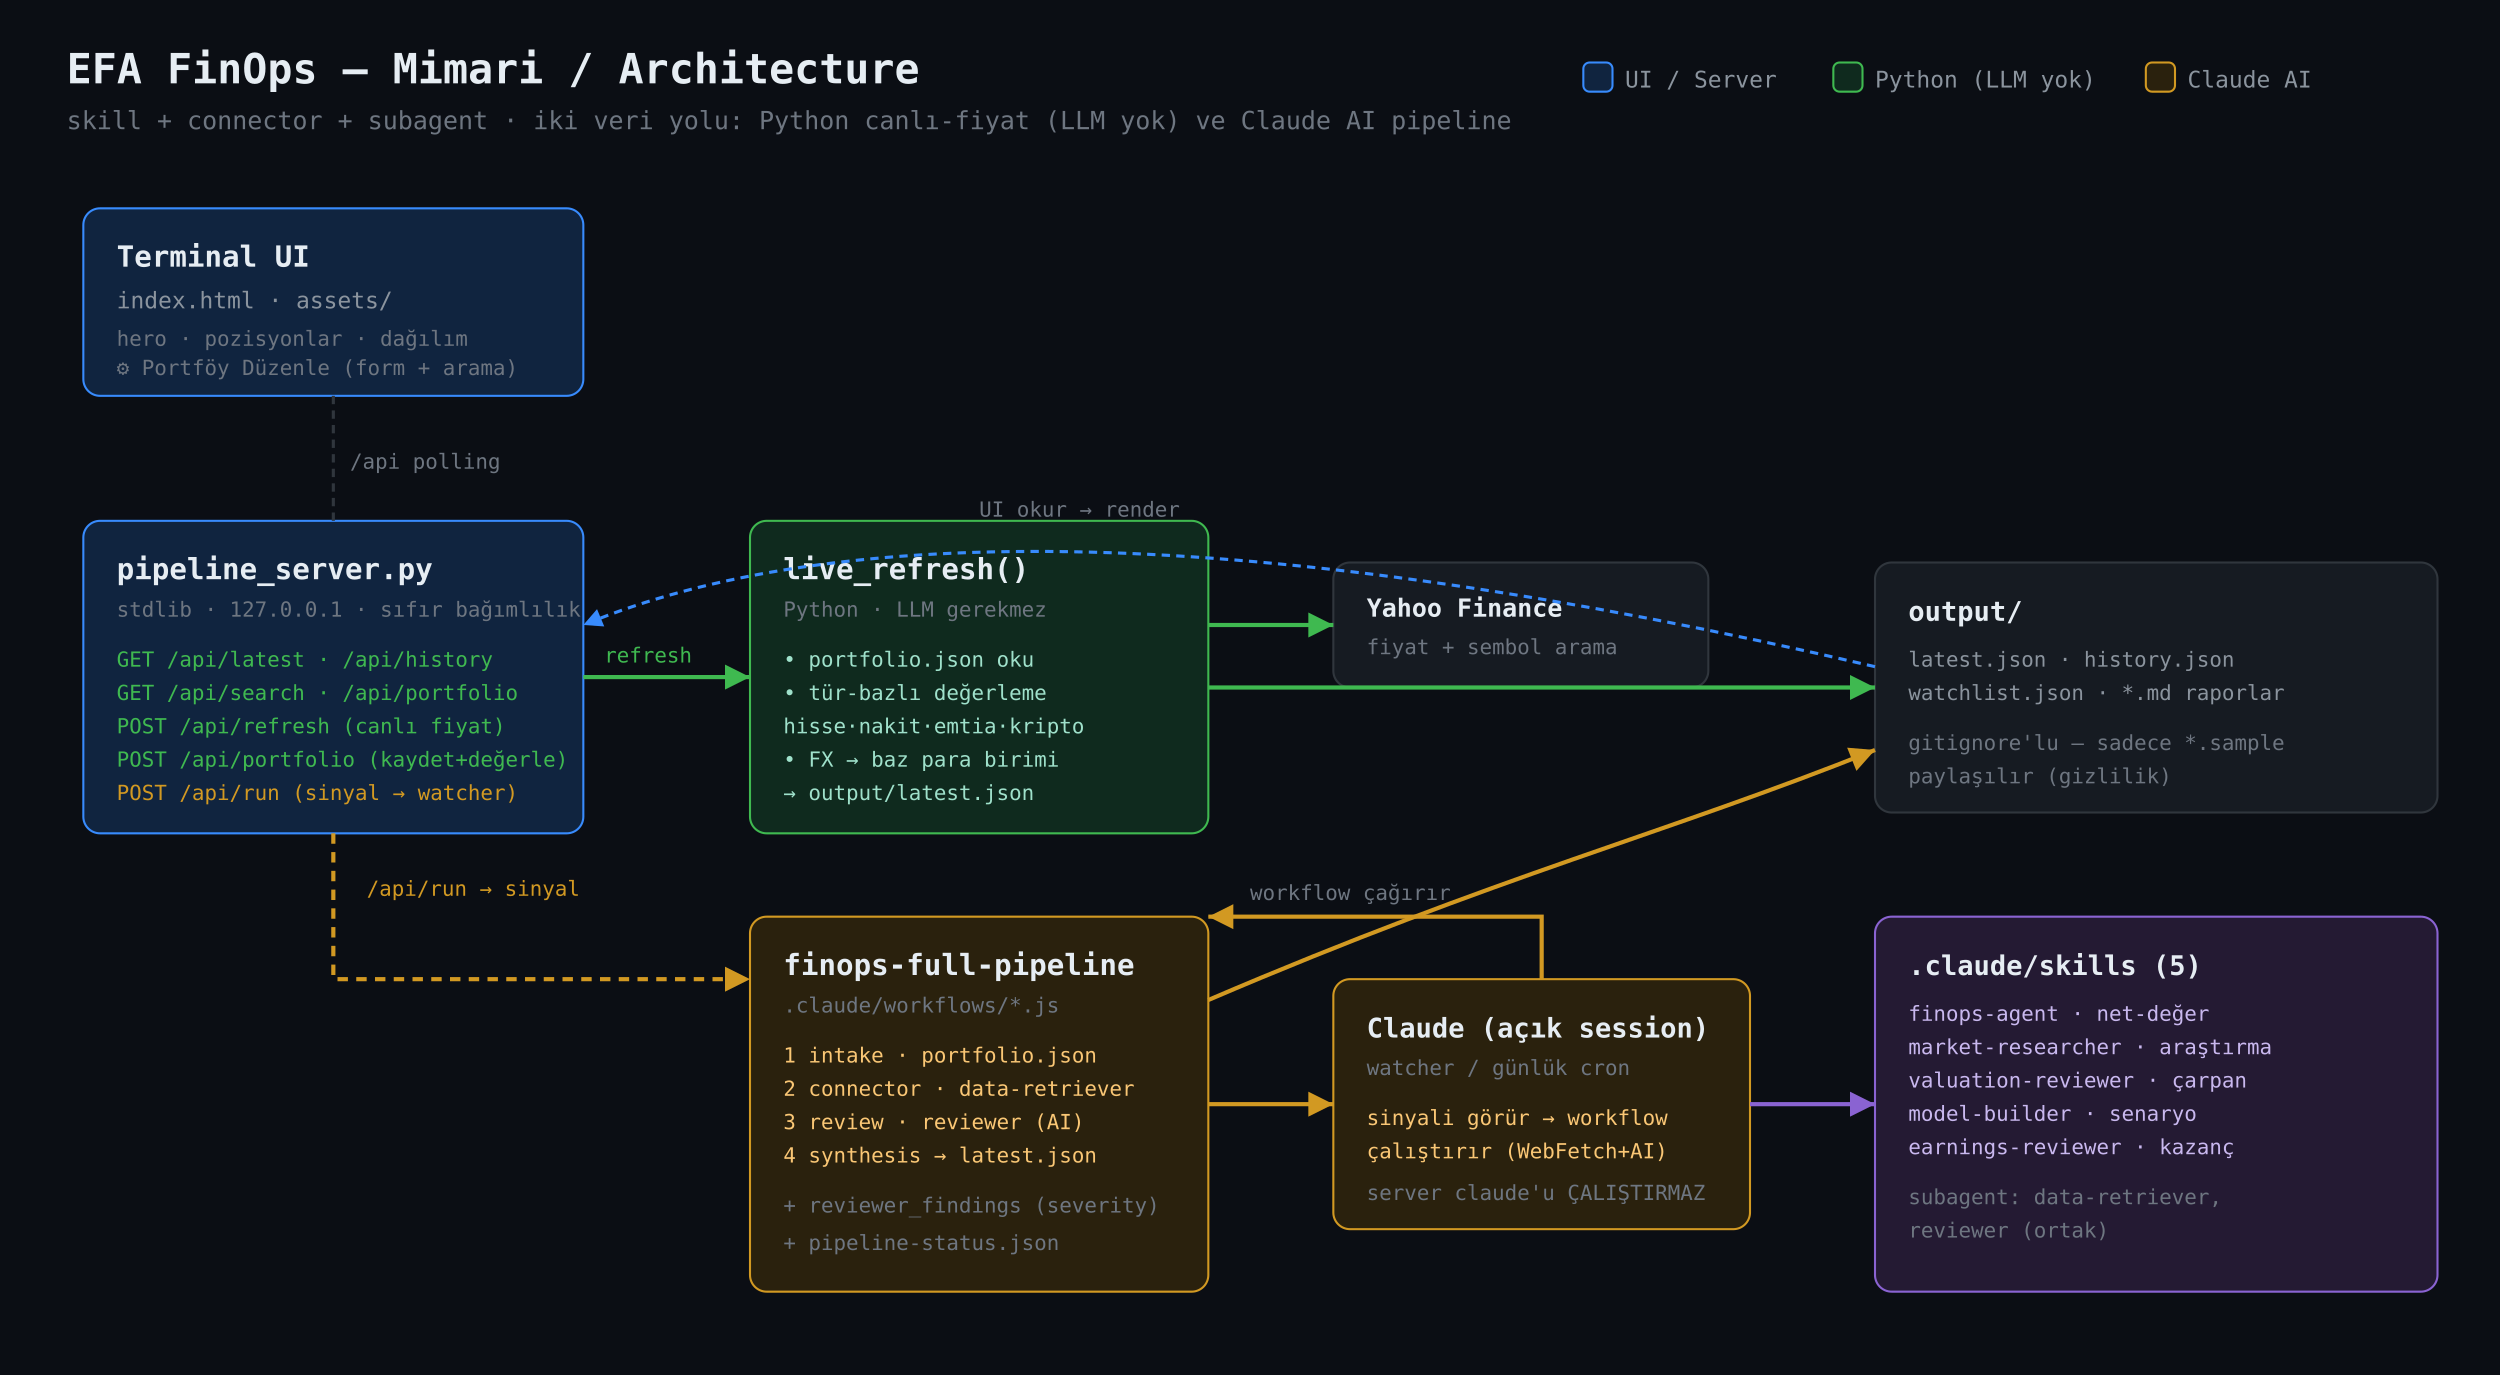
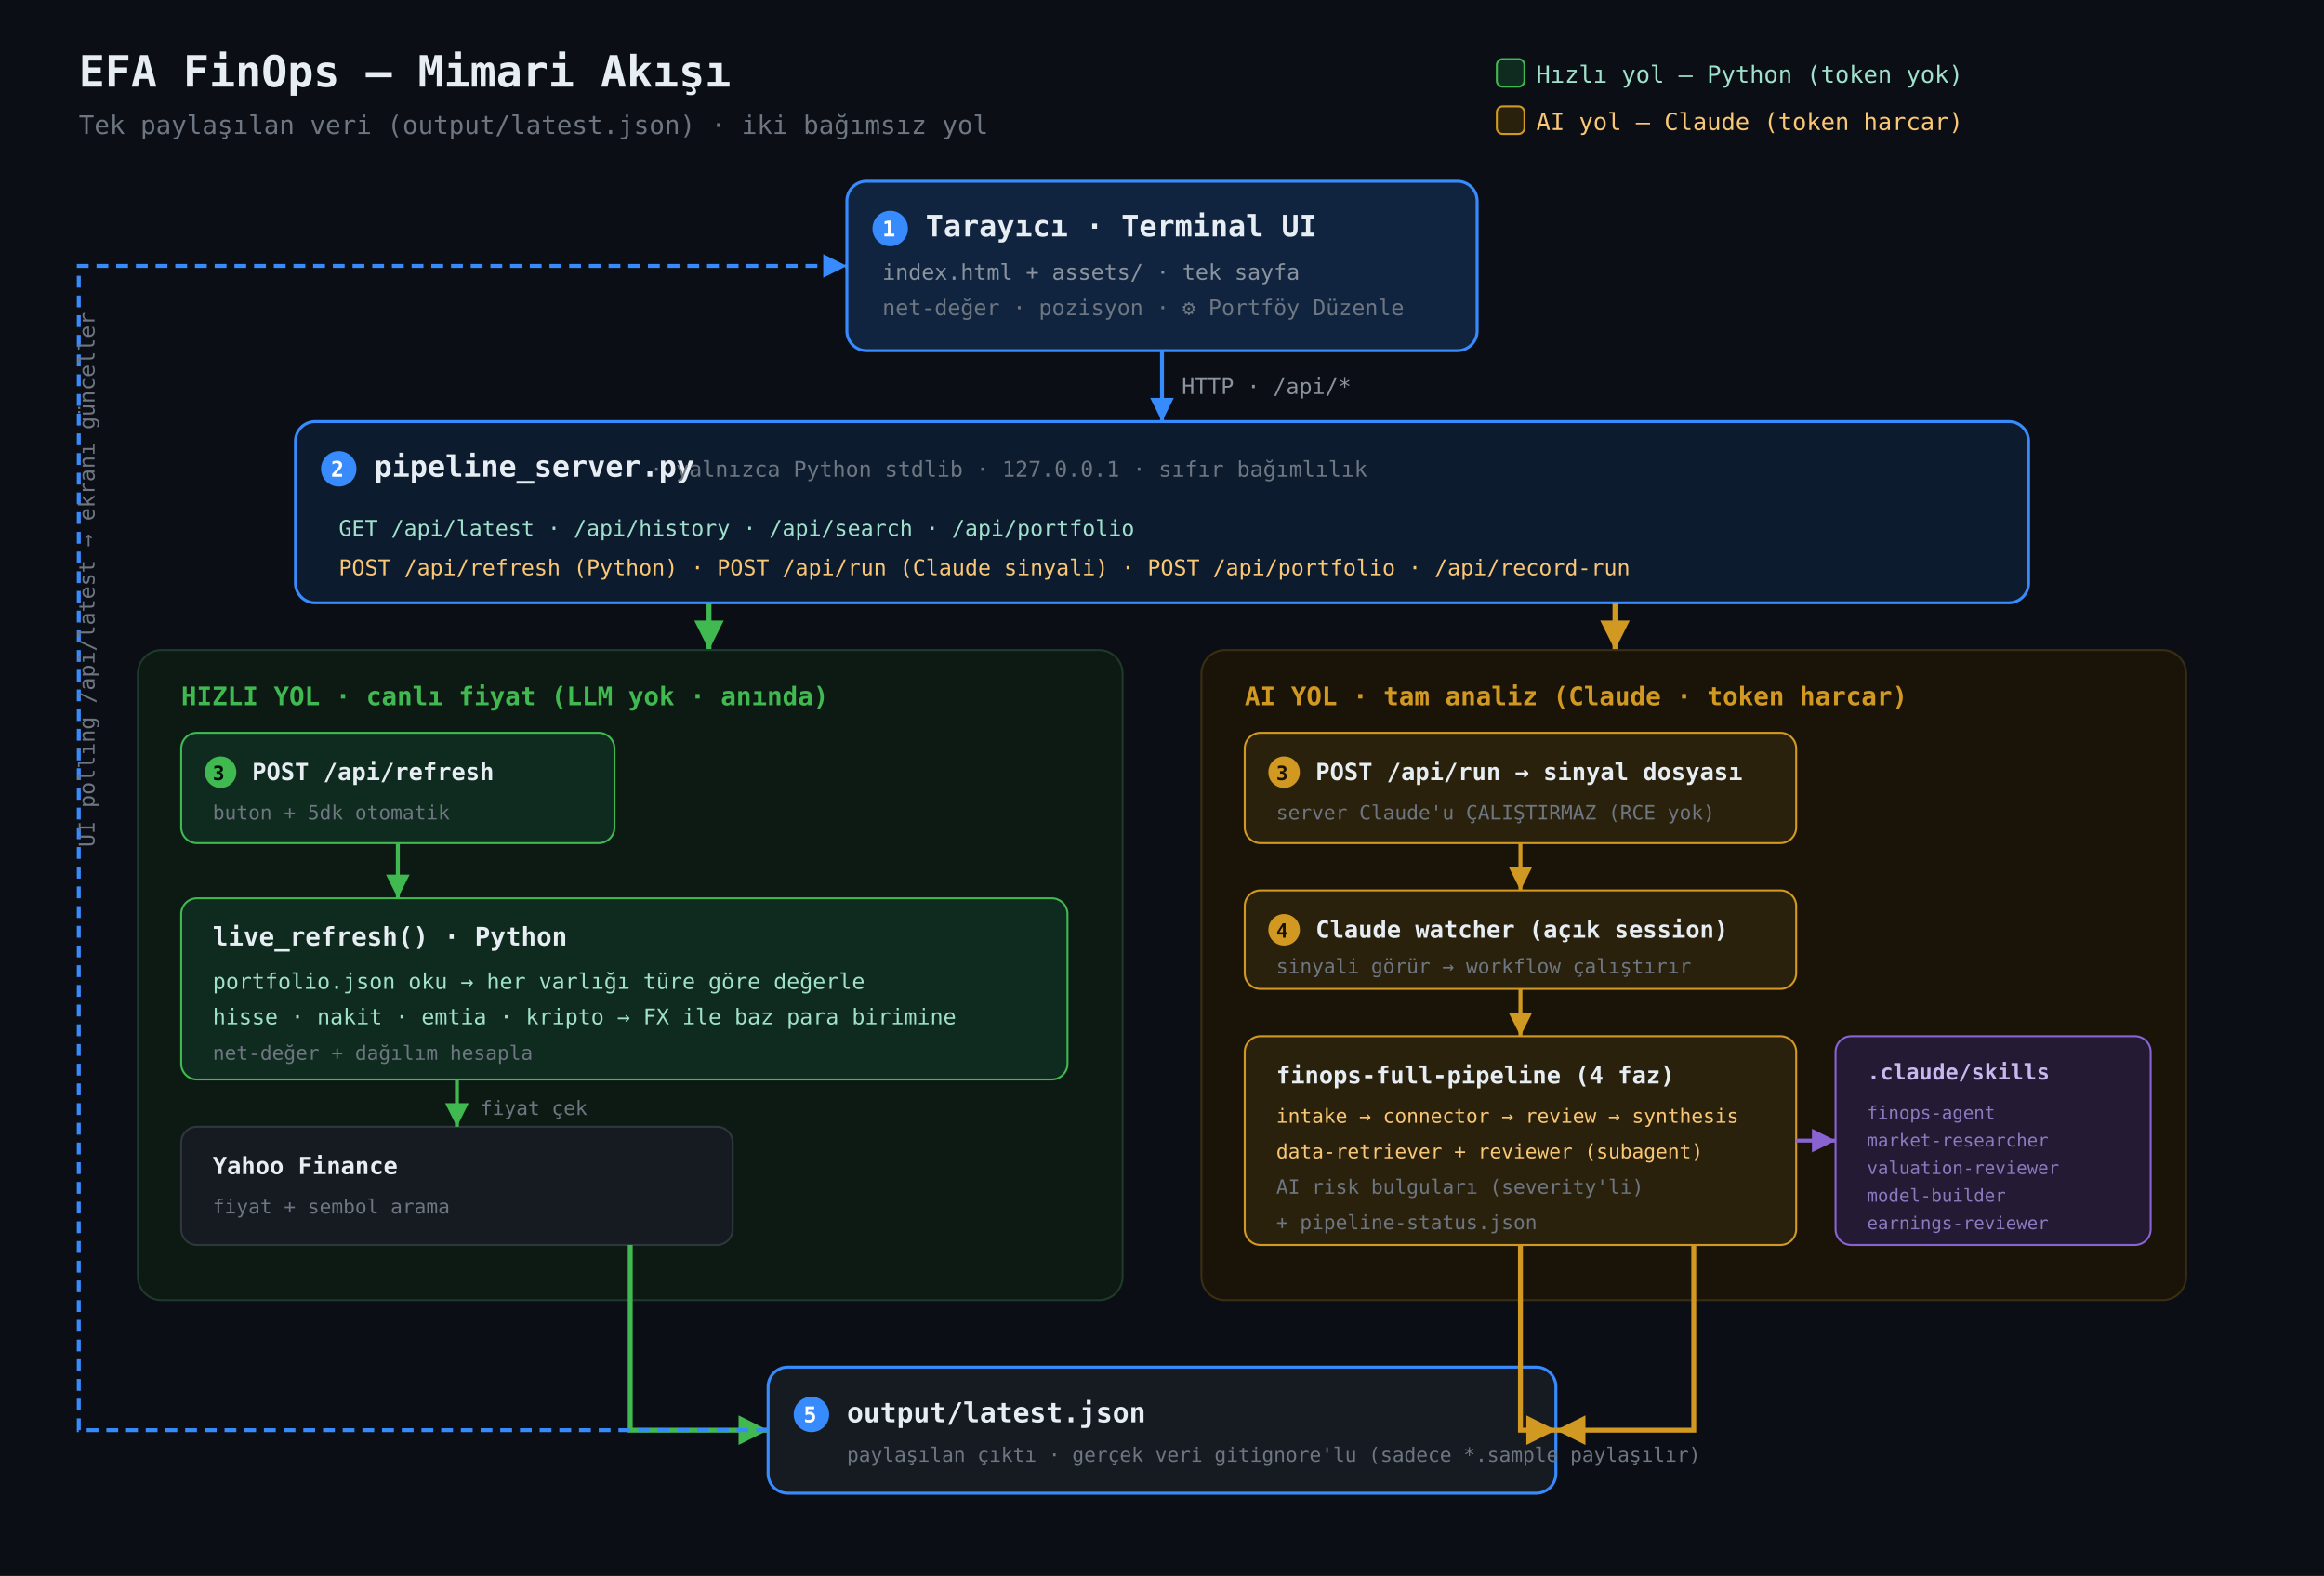
- <svg xmlns="http://www.w3.org/2000/svg" width="1200" height="660" viewBox="0 0 1200 660" font-family="'JetBrains Mono','SF Mono',monospace">
-   <rect width="1200" height="660" fill="#0b0e14" />
-   <text x="32" y="40" fill="#e6edf3" font-size="20" font-weight="700">EFA FinOps — Mimari / Architecture</text>
-   <text x="32" y="62" fill="#6e7681" font-size="12">skill + connector + subagent · iki veri yolu: Python canlı-fiyat (LLM yok) ve Claude AI pipeline</text>
-   <g font-size="11">
-     <rect x="760" y="30" width="14" height="14" rx="3" fill="#10243f" stroke="#388bfd" />
-     <text x="780" y="42" fill="#8b949e">UI / Server</text>
-     <rect x="880" y="30" width="14" height="14" rx="3" fill="#0f2a1e" stroke="#3fb950" />
-     <text x="900" y="42" fill="#8b949e">Python (LLM yok)</text>
-     <rect x="1030" y="30" width="14" height="14" rx="3" fill="#2a210d" stroke="#d29922" />
-     <text x="1050" y="42" fill="#8b949e">Claude AI</text>
+ <svg xmlns="http://www.w3.org/2000/svg" width="1180" height="800" viewBox="0 0 1180 800" font-family="'JetBrains Mono','SF Mono',monospace">
+   <rect width="1180" height="800" fill="#0b0e14" />
+   <text x="40" y="44" fill="#e6edf3" font-size="22" font-weight="700">EFA FinOps — Mimari Akışı</text>
+   <text x="40" y="68" fill="#6e7681" font-size="13">Tek paylaşılan veri (output/latest.json) · iki bağımsız yol</text>
+   <g font-size="12">
+     <rect x="760" y="30" width="14" height="14" rx="3" fill="#0f2a1e" stroke="#3fb950" />
+     <text x="780" y="42" fill="#9fe1cb">Hızlı yol — Python (token yok)</text>
+     <rect x="760" y="54" width="14" height="14" rx="3" fill="#2a210d" stroke="#d29922" />
+     <text x="780" y="66" fill="#fac775">AI yol — Claude (token harcar)</text>
  </g>
  <g>
-     <rect x="40" y="100" width="240" height="90" rx="8" fill="#10243f" stroke="#388bfd" />
-     <text x="56" y="128" fill="#e6edf3" font-size="14" font-weight="700">Terminal UI</text>
-     <text x="56" y="148" fill="#8b949e" font-size="11">index.html · assets/</text>
-     <text x="56" y="166" fill="#6e7681" font-size="10">hero · pozisyonlar · dağılım</text>
-     <text x="56" y="180" fill="#6e7681" font-size="10">⚙ Portföy Düzenle (form + arama)</text>
+     <rect x="430" y="92" width="320" height="86" rx="10" fill="#10243f" stroke="#388bfd" stroke-width="1.5" />
+     <circle cx="452" cy="116" r="9" fill="#388bfd" />
+     <text x="448" y="120" fill="#fff" font-size="11" font-weight="700">1</text>
+     <text x="470" y="120" fill="#e6edf3" font-size="15" font-weight="700">Tarayıcı · Terminal UI</text>
+     <text x="448" y="142" fill="#8b949e" font-size="11">index.html + assets/ · tek sayfa</text>
+     <text x="448" y="160" fill="#6e7681" font-size="11">net-değer · pozisyon · ⚙ Portföy Düzenle</text>
+   </g>
+   <line x1="590" y1="178" x2="590" y2="214" stroke="#388bfd" stroke-width="2" marker-end="url(#b)" />
+   <text x="600" y="200" fill="#8b949e" font-size="11">HTTP · /api/*</text>
+   <g>
+     <rect x="150" y="214" width="880" height="92" rx="10" fill="#0d1b2e" stroke="#388bfd" stroke-width="1.5" />
+     <circle cx="172" cy="238" r="9" fill="#388bfd" />
+     <text x="168" y="242" fill="#fff" font-size="11" font-weight="700">2</text>
+     <text x="190" y="242" fill="#e6edf3" font-size="15" font-weight="700">pipeline_server.py</text>
+     <text x="330" y="242" fill="#6e7681" font-size="11">· yalnızca Python stdlib · 127.0.0.1 · sıfır bağımlılık</text>
+     <text x="172" y="272" fill="#9fe1cb" font-size="11">GET  /api/latest · /api/history · /api/search · /api/portfolio</text>
+     <text x="172" y="292" fill="#fac775" font-size="11">POST /api/refresh (Python)   ·   POST /api/run (Claude sinyali)   ·   POST /api/portfolio · /api/record-run</text>
+   </g>
+   <path d="M360 306 V330" stroke="#3fb950" stroke-width="2.5" marker-end="url(#g)" />
+   <path d="M820 306 V330" stroke="#d29922" stroke-width="2.5" marker-end="url(#a)" />
+   <rect x="70" y="330" width="500" height="330" rx="12" fill="#0c1a13" stroke="#1e3a2a" />
+   <text x="92" y="358" fill="#3fb950" font-size="13" font-weight="700">HIZLI YOL · canlı fiyat (LLM yok · anında)</text>
+   <g>
+     <rect x="92" y="372" width="220" height="56" rx="8" fill="#0f2a1e" stroke="#3fb950" />
+     <circle cx="112" cy="392" r="8" fill="#3fb950" />
+     <text x="108" y="396" fill="#04120b" font-size="10" font-weight="700">3</text>
+     <text x="128" y="396" fill="#e6edf3" font-size="12" font-weight="700">POST /api/refresh</text>
+     <text x="108" y="416" fill="#6e7681" font-size="10">buton + 5dk otomatik</text>
+   </g>
+   <line x1="202" y1="428" x2="202" y2="456" stroke="#3fb950" stroke-width="2" marker-end="url(#g)" />
+   <g>
+     <rect x="92" y="456" width="450" height="92" rx="8" fill="#0f2a1e" stroke="#3fb950" />
+     <text x="108" y="480" fill="#e6edf3" font-size="13" font-weight="700">live_refresh()  ·  Python</text>
+     <text x="108" y="502" fill="#9fe1cb" font-size="11">portfolio.json oku → her varlığı türe göre değerle</text>
+     <text x="108" y="520" fill="#9fe1cb" font-size="11">hisse · nakit · emtia · kripto  →  FX ile baz para birimine</text>
+     <text x="108" y="538" fill="#6e7681" font-size="10">net-değer + dağılım hesapla</text>
  </g>
  <g>
-     <rect x="40" y="250" width="240" height="150" rx="8" fill="#10243f" stroke="#388bfd" />
-     <text x="56" y="278" fill="#e6edf3" font-size="14" font-weight="700">pipeline_server.py</text>
-     <text x="56" y="296" fill="#6e7681" font-size="10">stdlib · 127.0.0.1 · sıfır bağımlılık</text>
-     <text x="56" y="320" fill="#3fb950" font-size="10">GET  /api/latest · /api/history</text>
-     <text x="56" y="336" fill="#3fb950" font-size="10">GET  /api/search · /api/portfolio</text>
-     <text x="56" y="352" fill="#3fb950" font-size="10">POST /api/refresh  (canlı fiyat)</text>
-     <text x="56" y="368" fill="#3fb950" font-size="10">POST /api/portfolio (kaydet+değerle)</text>
-     <text x="56" y="384" fill="#d29922" font-size="10">POST /api/run  (sinyal → watcher)</text>
+     <rect x="92" y="572" width="280" height="60" rx="8" fill="#161b22" stroke="#30363d" />
+     <text x="108" y="596" fill="#e6edf3" font-size="12" font-weight="700">Yahoo Finance</text>
+     <text x="108" y="616" fill="#6e7681" font-size="10">fiyat + sembol arama</text>
  </g>
-   <line x1="160" y1="190" x2="160" y2="250" stroke="#30363d" stroke-width="1.5" stroke-dasharray="4 3" />
-   <text x="168" y="225" fill="#6e7681" font-size="10">/api polling</text>
+   <line x1="232" y1="548" x2="232" y2="572" stroke="#3fb950" stroke-width="2" marker-end="url(#g)" />
+   <text x="244" y="566" fill="#6e7681" font-size="10">fiyat çek</text>
+   <rect x="610" y="330" width="500" height="330" rx="12" fill="#1a1408" stroke="#3a2e12" />
+   <text x="632" y="358" fill="#d29922" font-size="13" font-weight="700">AI YOL · tam analiz (Claude · token harcar)</text>
  <g>
-     <rect x="360" y="250" width="220" height="150" rx="8" fill="#0f2a1e" stroke="#3fb950" />
-     <text x="376" y="278" fill="#e6edf3" font-size="14" font-weight="700">live_refresh()</text>
-     <text x="376" y="296" fill="#6e7681" font-size="10">Python · LLM gerekmez</text>
-     <text x="376" y="320" fill="#9fe1cb" font-size="10">• portfolio.json oku</text>
-     <text x="376" y="336" fill="#9fe1cb" font-size="10">• tür-bazlı değerleme</text>
-     <text x="376" y="352" fill="#9fe1cb" font-size="10">  hisse·nakit·emtia·kripto</text>
-     <text x="376" y="368" fill="#9fe1cb" font-size="10">• FX → baz para birimi</text>
-     <text x="376" y="384" fill="#9fe1cb" font-size="10">→ output/latest.json</text>
+     <rect x="632" y="372" width="280" height="56" rx="8" fill="#2a210d" stroke="#d29922" />
+     <circle cx="652" cy="392" r="8" fill="#d29922" />
+     <text x="648" y="396" fill="#1a1408" font-size="10" font-weight="700">3</text>
+     <text x="668" y="396" fill="#e6edf3" font-size="12" font-weight="700">POST /api/run → sinyal dosyası</text>
+     <text x="648" y="416" fill="#6e7681" font-size="10">server Claude'u ÇALIŞTIRMAZ (RCE yok)</text>
  </g>
-   <path d="M280 325 H360" stroke="#3fb950" stroke-width="2" marker-end="url(#ag)" />
-   <text x="290" y="318" fill="#3fb950" font-size="10">refresh</text>
+   <line x1="772" y1="428" x2="772" y2="452" stroke="#d29922" stroke-width="2" marker-end="url(#a)" />
  <g>
-     <rect x="640" y="270" width="180" height="60" rx="8" fill="#161b22" stroke="#30363d" />
-     <text x="656" y="296" fill="#e6edf3" font-size="12" font-weight="700">Yahoo Finance</text>
-     <text x="656" y="314" fill="#6e7681" font-size="10">fiyat + sembol arama</text>
+     <rect x="632" y="452" width="280" height="50" rx="8" fill="#2a210d" stroke="#d29922" />
+     <circle cx="652" cy="472" r="8" fill="#d29922" />
+     <text x="648" y="476" fill="#1a1408" font-size="10" font-weight="700">4</text>
+     <text x="668" y="476" fill="#e6edf3" font-size="12" font-weight="700">Claude watcher (açık session)</text>
+     <text x="648" y="494" fill="#6e7681" font-size="10">sinyali görür → workflow çalıştırır</text>
  </g>
-   <path d="M580 300 H640" stroke="#3fb950" stroke-width="2" marker-end="url(#ag)" />
+   <line x1="772" y1="502" x2="772" y2="526" stroke="#d29922" stroke-width="2" marker-end="url(#a)" />
  <g>
-     <rect x="360" y="440" width="220" height="180" rx="8" fill="#2a210d" stroke="#d29922" />
-     <text x="376" y="468" fill="#e6edf3" font-size="14" font-weight="700">finops-full-pipeline</text>
-     <text x="376" y="486" fill="#6e7681" font-size="10">.claude/workflows/*.js</text>
-     <text x="376" y="510" fill="#fac775" font-size="10">1 intake · portfolio.json</text>
-     <text x="376" y="526" fill="#fac775" font-size="10">2 connector · data-retriever</text>
-     <text x="376" y="542" fill="#fac775" font-size="10">3 review · reviewer (AI)</text>
-     <text x="376" y="558" fill="#fac775" font-size="10">4 synthesis → latest.json</text>
-     <text x="376" y="582" fill="#6e7681" font-size="10">+ reviewer_findings (severity)</text>
-     <text x="376" y="600" fill="#6e7681" font-size="10">+ pipeline-status.json</text>
+     <rect x="632" y="526" width="280" height="106" rx="8" fill="#2a210d" stroke="#d29922" />
+     <text x="648" y="550" fill="#e6edf3" font-size="12" font-weight="700">finops-full-pipeline (4 faz)</text>
+     <text x="648" y="570" fill="#fac775" font-size="10">intake → connector → review → synthesis</text>
+     <text x="648" y="588" fill="#fac775" font-size="10">data-retriever + reviewer (subagent)</text>
+     <text x="648" y="606" fill="#6e7681" font-size="10">AI risk bulguları (severity'li)</text>
+     <text x="648" y="624" fill="#6e7681" font-size="10">+ pipeline-status.json</text>
  </g>
-   <path d="M160 400 V470 H360" stroke="#d29922" stroke-width="2" stroke-dasharray="5 4" fill="none" marker-end="url(#ag2)" />
-   <text x="176" y="430" fill="#d29922" font-size="10">/api/run → sinyal</text>
  <g>
-     <rect x="640" y="470" width="200" height="120" rx="8" fill="#2a210d" stroke="#d29922" />
-     <text x="656" y="498" fill="#e6edf3" font-size="13" font-weight="700">Claude (açık session)</text>
-     <text x="656" y="516" fill="#6e7681" font-size="10">watcher / günlük cron</text>
-     <text x="656" y="540" fill="#fac775" font-size="10">sinyali görür → workflow</text>
-     <text x="656" y="556" fill="#fac775" font-size="10">çalıştırır (WebFetch+AI)</text>
-     <text x="656" y="576" fill="#6e7681" font-size="10">server claude'u ÇALIŞTIRMAZ</text>
+     <rect x="932" y="526" width="160" height="106" rx="8" fill="#241a33" stroke="#8a63d2" />
+     <text x="948" y="548" fill="#c9b8ef" font-size="11" font-weight="700">.claude/skills</text>
+     <text x="948" y="568" fill="#8a7bc0" font-size="9">finops-agent</text>
+     <text x="948" y="582" fill="#8a7bc0" font-size="9">market-researcher</text>
+     <text x="948" y="596" fill="#8a7bc0" font-size="9">valuation-reviewer</text>
+     <text x="948" y="610" fill="#8a7bc0" font-size="9">model-builder</text>
+     <text x="948" y="624" fill="#8a7bc0" font-size="9">earnings-reviewer</text>
  </g>
-   <path d="M580 530 H640" stroke="#d29922" stroke-width="2" marker-end="url(#ag2)" />
-   <path d="M740 470 V440 H580" stroke="#d29922" stroke-width="2" fill="none" marker-end="url(#ag2)" />
-   <text x="600" y="432" fill="#6e7681" font-size="10">workflow çağırır</text>
+   <line x1="912" y1="579" x2="932" y2="579" stroke="#8a63d2" stroke-width="2" marker-end="url(#p)" />
  <g>
-     <rect x="900" y="440" width="270" height="180" rx="8" fill="#241a33" stroke="#8a63d2" />
-     <text x="916" y="468" fill="#e6edf3" font-size="13" font-weight="700">.claude/skills (5)</text>
-     <text x="916" y="490" fill="#c9b8ef" font-size="10">finops-agent · net-değer</text>
-     <text x="916" y="506" fill="#c9b8ef" font-size="10">market-researcher · araştırma</text>
-     <text x="916" y="522" fill="#c9b8ef" font-size="10">valuation-reviewer · çarpan</text>
-     <text x="916" y="538" fill="#c9b8ef" font-size="10">model-builder · senaryo</text>
-     <text x="916" y="554" fill="#c9b8ef" font-size="10">earnings-reviewer · kazanç</text>
-     <text x="916" y="578" fill="#6e7681" font-size="10">subagent: data-retriever,</text>
-     <text x="916" y="594" fill="#6e7681" font-size="10">reviewer (ortak)</text>
+     <rect x="390" y="694" width="400" height="64" rx="10" fill="#161b22" stroke="#388bfd" stroke-width="1.5" />
+     <circle cx="412" cy="718" r="9" fill="#388bfd" />
+     <text x="408" y="722" fill="#fff" font-size="11" font-weight="700">5</text>
+     <text x="430" y="722" fill="#e6edf3" font-size="14" font-weight="700">output/latest.json</text>
+     <text x="430" y="742" fill="#6e7681" font-size="10">paylaşılan çıktı · gerçek veri gitignore'lu (sadece *.sample paylaşılır)</text>
  </g>
-   <path d="M840 530 H900" stroke="#8a63d2" stroke-width="2" marker-end="url(#ag3)" />
-   <g>
-     <rect x="900" y="270" width="270" height="120" rx="8" fill="#161b22" stroke="#30363d" />
-     <text x="916" y="298" fill="#e6edf3" font-size="13" font-weight="700">output/</text>
-     <text x="916" y="320" fill="#8b949e" font-size="10">latest.json · history.json</text>
-     <text x="916" y="336" fill="#8b949e" font-size="10">watchlist.json · *.md raporlar</text>
-     <text x="916" y="360" fill="#6e7681" font-size="10">gitignore'lu — sadece *.sample</text>
-     <text x="916" y="376" fill="#6e7681" font-size="10">paylaşılır (gizlilik)</text>
-   </g>
-   <path d="M580 330 C700 330 800 330 900 330" stroke="#3fb950" stroke-width="2" fill="none" marker-end="url(#ag)" />
-   <path d="M580 480 C720 420 800 400 900 360" stroke="#d29922" stroke-width="2" fill="none" marker-end="url(#ag2)" />
-   <path d="M900 320 C600 250 400 250 280 300" stroke="#388bfd" stroke-width="1.5" fill="none" stroke-dasharray="4 3" marker-end="url(#agb)" />
-   <text x="470" y="248" fill="#6e7681" font-size="10">UI okur → render</text>
+   <path d="M320 632 V726 H390" stroke="#3fb950" stroke-width="2.5" fill="none" marker-end="url(#g)" />
+   <path d="M772 632 V726 H790" stroke="#d29922" stroke-width="2.5" fill="none" marker-end="url(#a)" transform="translate(0,0)" />
+   <path d="M860 632 V726 H790" stroke="#d29922" stroke-width="2.5" fill="none" marker-end="url(#a)" />
+   <path d="M390 726 H40 V135 H430" stroke="#388bfd" stroke-width="2" fill="none" stroke-dasharray="6 4" marker-end="url(#b)" />
+   <text x="48" y="430" fill="#6e7681" font-size="11" transform="rotate(-90 48 430)">UI polling /api/latest → ekranı günceller</text>
  <defs>
-     <marker id="ag" markerWidth="8" markerHeight="8" refX="6" refY="3" orient="auto">
+     <marker id="g" markerWidth="9" markerHeight="9" refX="6" refY="3" orient="auto">
      <path d="M0,0 L6,3 L0,6 Z" fill="#3fb950" />
    </marker>
-     <marker id="ag2" markerWidth="8" markerHeight="8" refX="6" refY="3" orient="auto">
+     <marker id="a" markerWidth="9" markerHeight="9" refX="6" refY="3" orient="auto">
      <path d="M0,0 L6,3 L0,6 Z" fill="#d29922" />
    </marker>
-     <marker id="ag3" markerWidth="8" markerHeight="8" refX="6" refY="3" orient="auto">
+     <marker id="b" markerWidth="9" markerHeight="9" refX="6" refY="3" orient="auto">
+       <path d="M0,0 L6,3 L0,6 Z" fill="#388bfd" />
+     </marker>
+     <marker id="p" markerWidth="9" markerHeight="9" refX="6" refY="3" orient="auto">
      <path d="M0,0 L6,3 L0,6 Z" fill="#8a63d2" />
-     </marker>
-     <marker id="agb" markerWidth="8" markerHeight="8" refX="6" refY="3" orient="auto">
-       <path d="M0,0 L6,3 L0,6 Z" fill="#388bfd" />
    </marker>
  </defs>
</svg>
